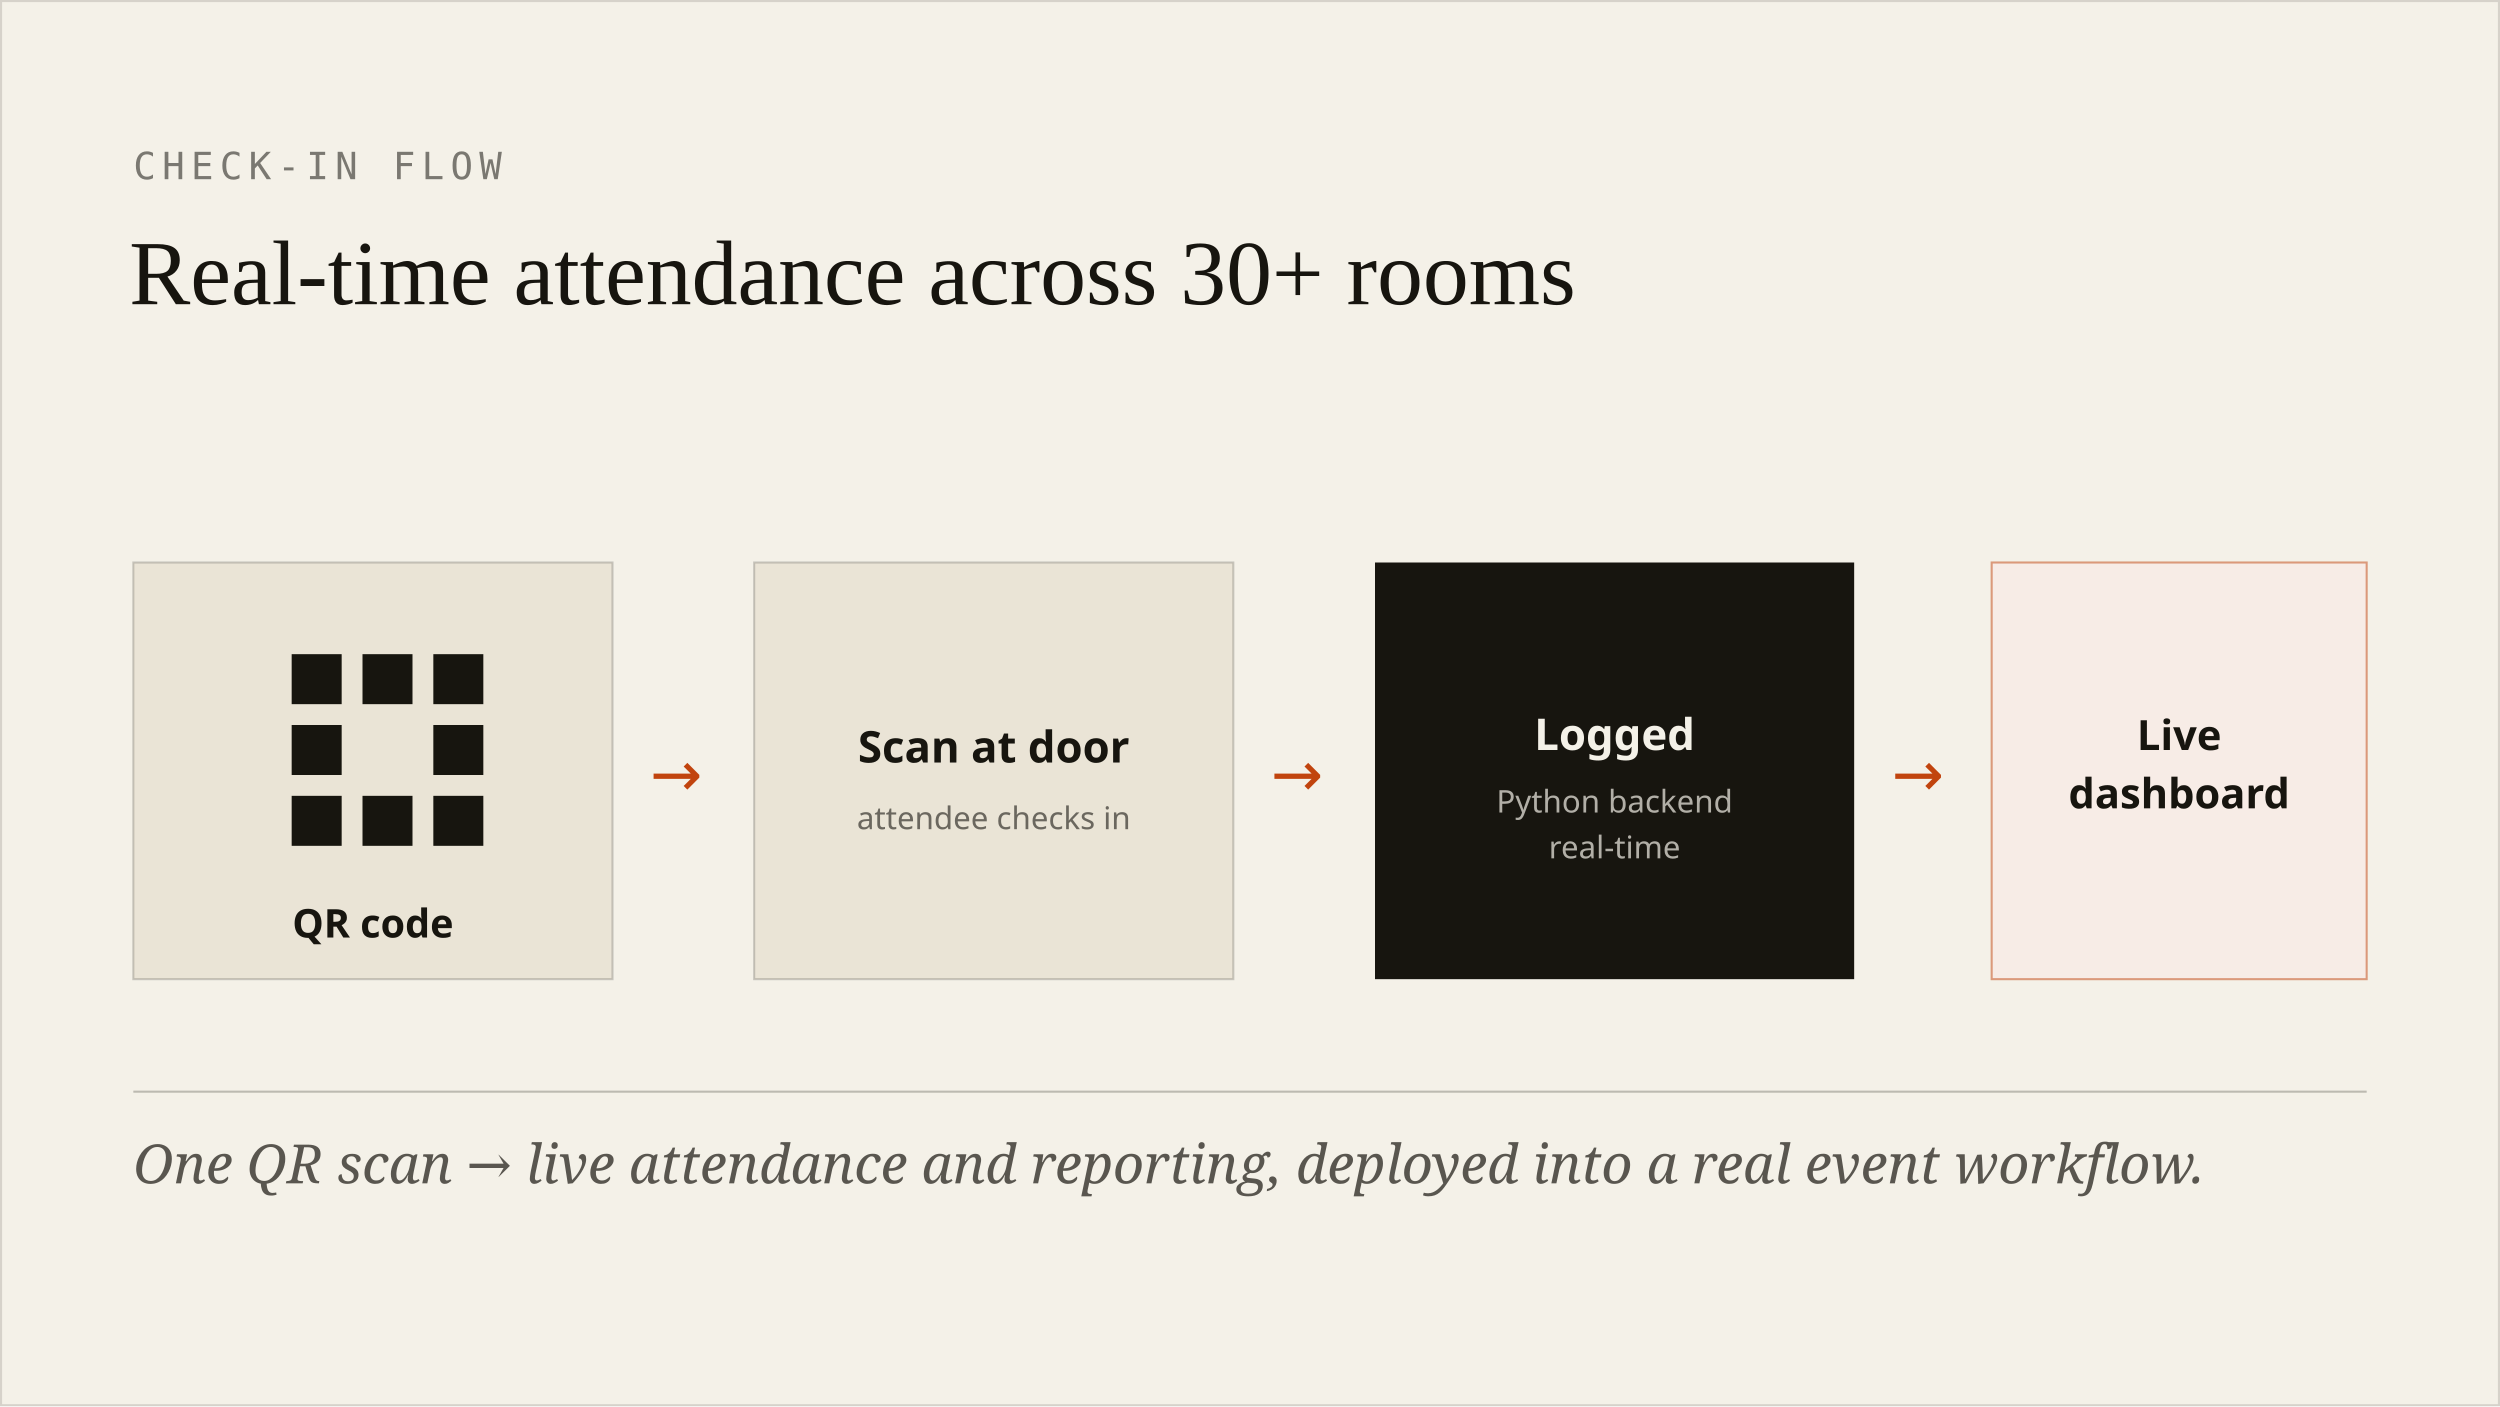
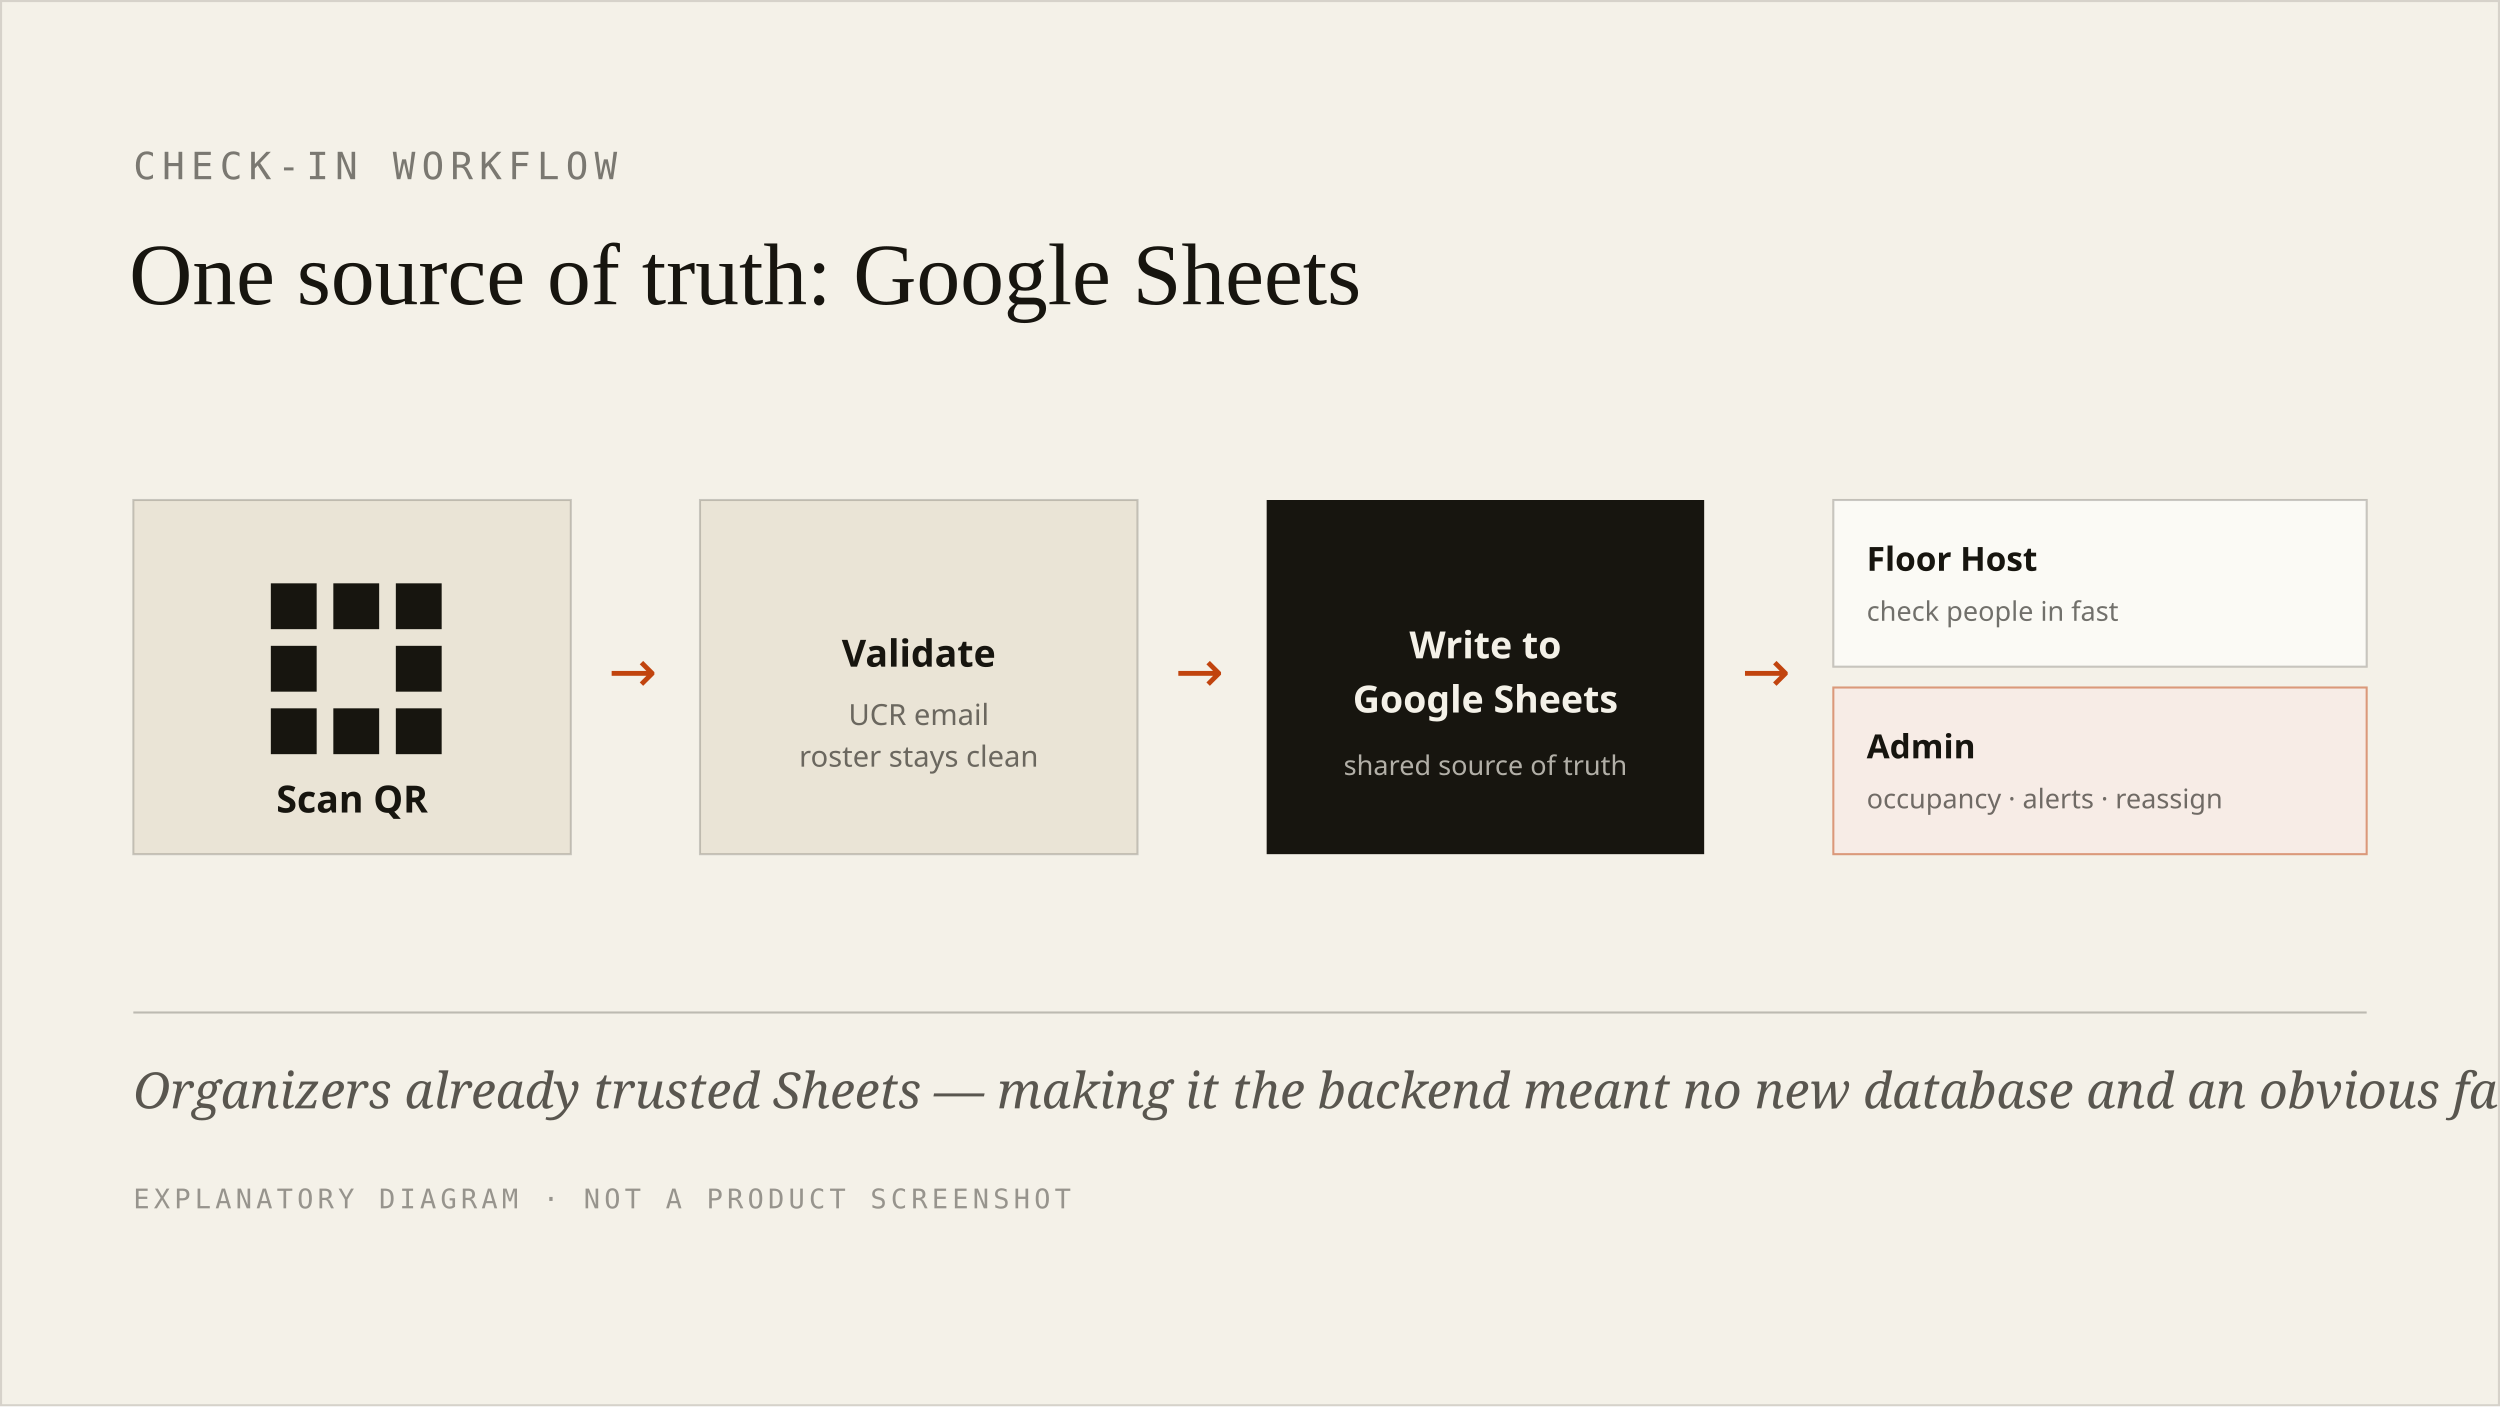
- <svg xmlns="http://www.w3.org/2000/svg" width="1200" height="675" viewBox="0 0 1200 675">
+ <svg xmlns="http://www.w3.org/2000/svg" width="1200" height="675" viewBox="0 0 1200 675" role="img" aria-label="Check-in workflow: attendee scans a QR code, UCR email is validated, the check-in is written to Google Sheets, and Floor Host and Admin views show live occupancy with alerts and reassignment">
  <rect width="1200" height="675" fill="#f4f1e8" />
  <rect x="0.5" y="0.5" width="1199" height="674" fill="none" stroke="#17150f" stroke-opacity="0.14" />
-   <text x="64" y="86" fill="#17150f" fill-opacity="0.55" font-family="ui-monospace, Menlo, monospace" font-size="18" letter-spacing="3">CHECK-IN FLOW</text>
-   <text x="62" y="146" fill="#17150f" font-family="Georgia, 'Times New Roman', serif" font-size="44" font-weight="500">Real-time attendance across 30+ rooms</text>
+   <text x="64" y="86" fill="#17150f" fill-opacity="0.55" font-family="ui-monospace, Menlo, monospace" font-size="18" letter-spacing="3">CHECK-IN WORKFLOW</text>
+   <text x="62" y="146" fill="#17150f" font-family="Georgia, 'Times New Roman', serif" font-size="42" font-weight="500">One source of truth: Google Sheets</text>
  <g font-family="ui-sans-serif, system-ui" fill="#17150f">
-     <g transform="translate(64,270)">
-       <rect width="230" height="200" fill="#eae4d6" stroke="#17150f" stroke-opacity="0.2" />
-       <g transform="translate(76,44)" fill="#17150f">
-         <rect width="24" height="24" />
-         <rect x="34" width="24" height="24" />
-         <rect x="68" width="24" height="24" />
-         <rect y="34" width="24" height="24" />
-         <rect x="68" y="34" width="24" height="24" />
-         <rect y="68" width="24" height="24" />
-         <rect x="34" y="68" width="24" height="24" />
-         <rect x="68" y="68" width="24" height="24" />
+     <g transform="translate(64,240)">
+       <rect width="210" height="170" fill="#eae4d6" stroke="#17150f" stroke-opacity="0.2" />
+       <g transform="translate(66,40)" fill="#17150f">
+         <rect width="22" height="22" />
+         <rect x="30" width="22" height="22" />
+         <rect x="60" width="22" height="22" />
+         <rect y="30" width="22" height="22" />
+         <rect x="60" y="30" width="22" height="22" />
+         <rect y="60" width="22" height="22" />
+         <rect x="30" y="60" width="22" height="22" />
+         <rect x="60" y="60" width="22" height="22" />
      </g>
-       <text x="115" y="180" font-size="19" font-weight="600" text-anchor="middle">QR code</text>
+       <text x="105" y="150" font-size="18" font-weight="600" text-anchor="middle">Scan QR</text>
    </g>
-     <text x="312" y="382" font-size="30" fill="#c1440e">→</text>
-     <g transform="translate(362,270)">
-       <rect width="230" height="200" fill="#eae4d6" stroke="#17150f" stroke-opacity="0.2" />
-       <text x="115" y="96" font-size="21" font-weight="600" text-anchor="middle">Scan at door</text>
-       <text x="115" y="128" font-size="15" fill-opacity="0.6" text-anchor="middle">attendee checks in</text>
+     <text x="292" y="332" font-size="28" fill="#c1440e">→</text>
+     <g transform="translate(336,240)">
+       <rect width="210" height="170" fill="#eae4d6" stroke="#17150f" stroke-opacity="0.2" />
+       <text x="105" y="80" font-size="18" font-weight="600" text-anchor="middle">Validate</text>
+       <text x="105" y="108" font-size="14" fill-opacity="0.6" text-anchor="middle">UCR email</text>
+       <text x="105" y="128" font-size="14" fill-opacity="0.6" text-anchor="middle">roster stays clean</text>
    </g>
-     <text x="610" y="382" font-size="30" fill="#c1440e">→</text>
-     <g transform="translate(660,270)">
-       <rect width="230" height="200" fill="#17150f" />
-       <text x="115" y="90" font-size="21" font-weight="600" fill="#f4f1e8" text-anchor="middle">Logged</text>
-       <text x="115" y="120" font-size="15" fill="#f4f1e8" fill-opacity="0.7" text-anchor="middle">Python backend</text>
-       <text x="115" y="142" font-size="15" fill="#f4f1e8" fill-opacity="0.7" text-anchor="middle">real-time</text>
+     <text x="564" y="332" font-size="28" fill="#c1440e">→</text>
+     <g transform="translate(608,240)">
+       <rect width="210" height="170" fill="#17150f" />
+       <text x="105" y="76" font-size="18" font-weight="600" fill="#f4f1e8" text-anchor="middle">Write to</text>
+       <text x="105" y="102" font-size="18" font-weight="600" fill="#f4f1e8" text-anchor="middle">Google Sheets</text>
+       <text x="105" y="132" font-size="13" fill="#f4f1e8" fill-opacity="0.7" text-anchor="middle">shared source of truth</text>
    </g>
-     <text x="908" y="382" font-size="30" fill="#c1440e">→</text>
-     <g transform="translate(956,270)">
-       <rect width="180" height="200" fill="#f7ece6" stroke="#c1440e" stroke-opacity="0.5" />
-       <text x="90" y="90" font-size="20" font-weight="600" text-anchor="middle">Live</text>
-       <text x="90" y="118" font-size="20" font-weight="600" text-anchor="middle">dashboard</text>
+     <text x="836" y="332" font-size="28" fill="#c1440e">→</text>
+     <g transform="translate(880,240)">
+       <rect width="256" height="80" fill="#fbfaf5" stroke="#17150f" stroke-opacity="0.22" />
+       <text x="16" y="34" font-size="16" font-weight="600">Floor Host</text>
+       <text x="16" y="58" font-size="13" fill-opacity="0.6">check people in fast</text>
+       <rect y="90" width="256" height="80" fill="#f7ece6" stroke="#c1440e" stroke-opacity="0.5" />
+       <text x="16" y="124" font-size="16" font-weight="600">Admin</text>
+       <text x="16" y="148" font-size="13" fill-opacity="0.6">occupancy · alerts · reassign</text>
    </g>
  </g>
-   <line x1="64" y1="524" x2="1136" y2="524" stroke="#17150f" stroke-opacity="0.25" />
-   <text x="64" y="568" fill="#17150f" fill-opacity="0.7" font-family="Georgia, serif" font-style="italic" font-size="26">One QR scan → live attendance and reporting, deployed into a real event workflow.</text>
+   <line x1="64" y1="486" x2="1136" y2="486" stroke="#17150f" stroke-opacity="0.25" />
+   <text x="64" y="532" fill="#17150f" fill-opacity="0.7" font-family="Georgia, serif" font-style="italic" font-size="24">Organizers already trusted Sheets — making it the backend meant no new database and an obvious fallback.</text>
+   <text x="64" y="580" fill="#17150f" fill-opacity="0.42" font-family="ui-monospace, Menlo, monospace" font-size="13" letter-spacing="2">EXPLANATORY DIAGRAM · NOT A PRODUCT SCREENSHOT</text>
</svg>
